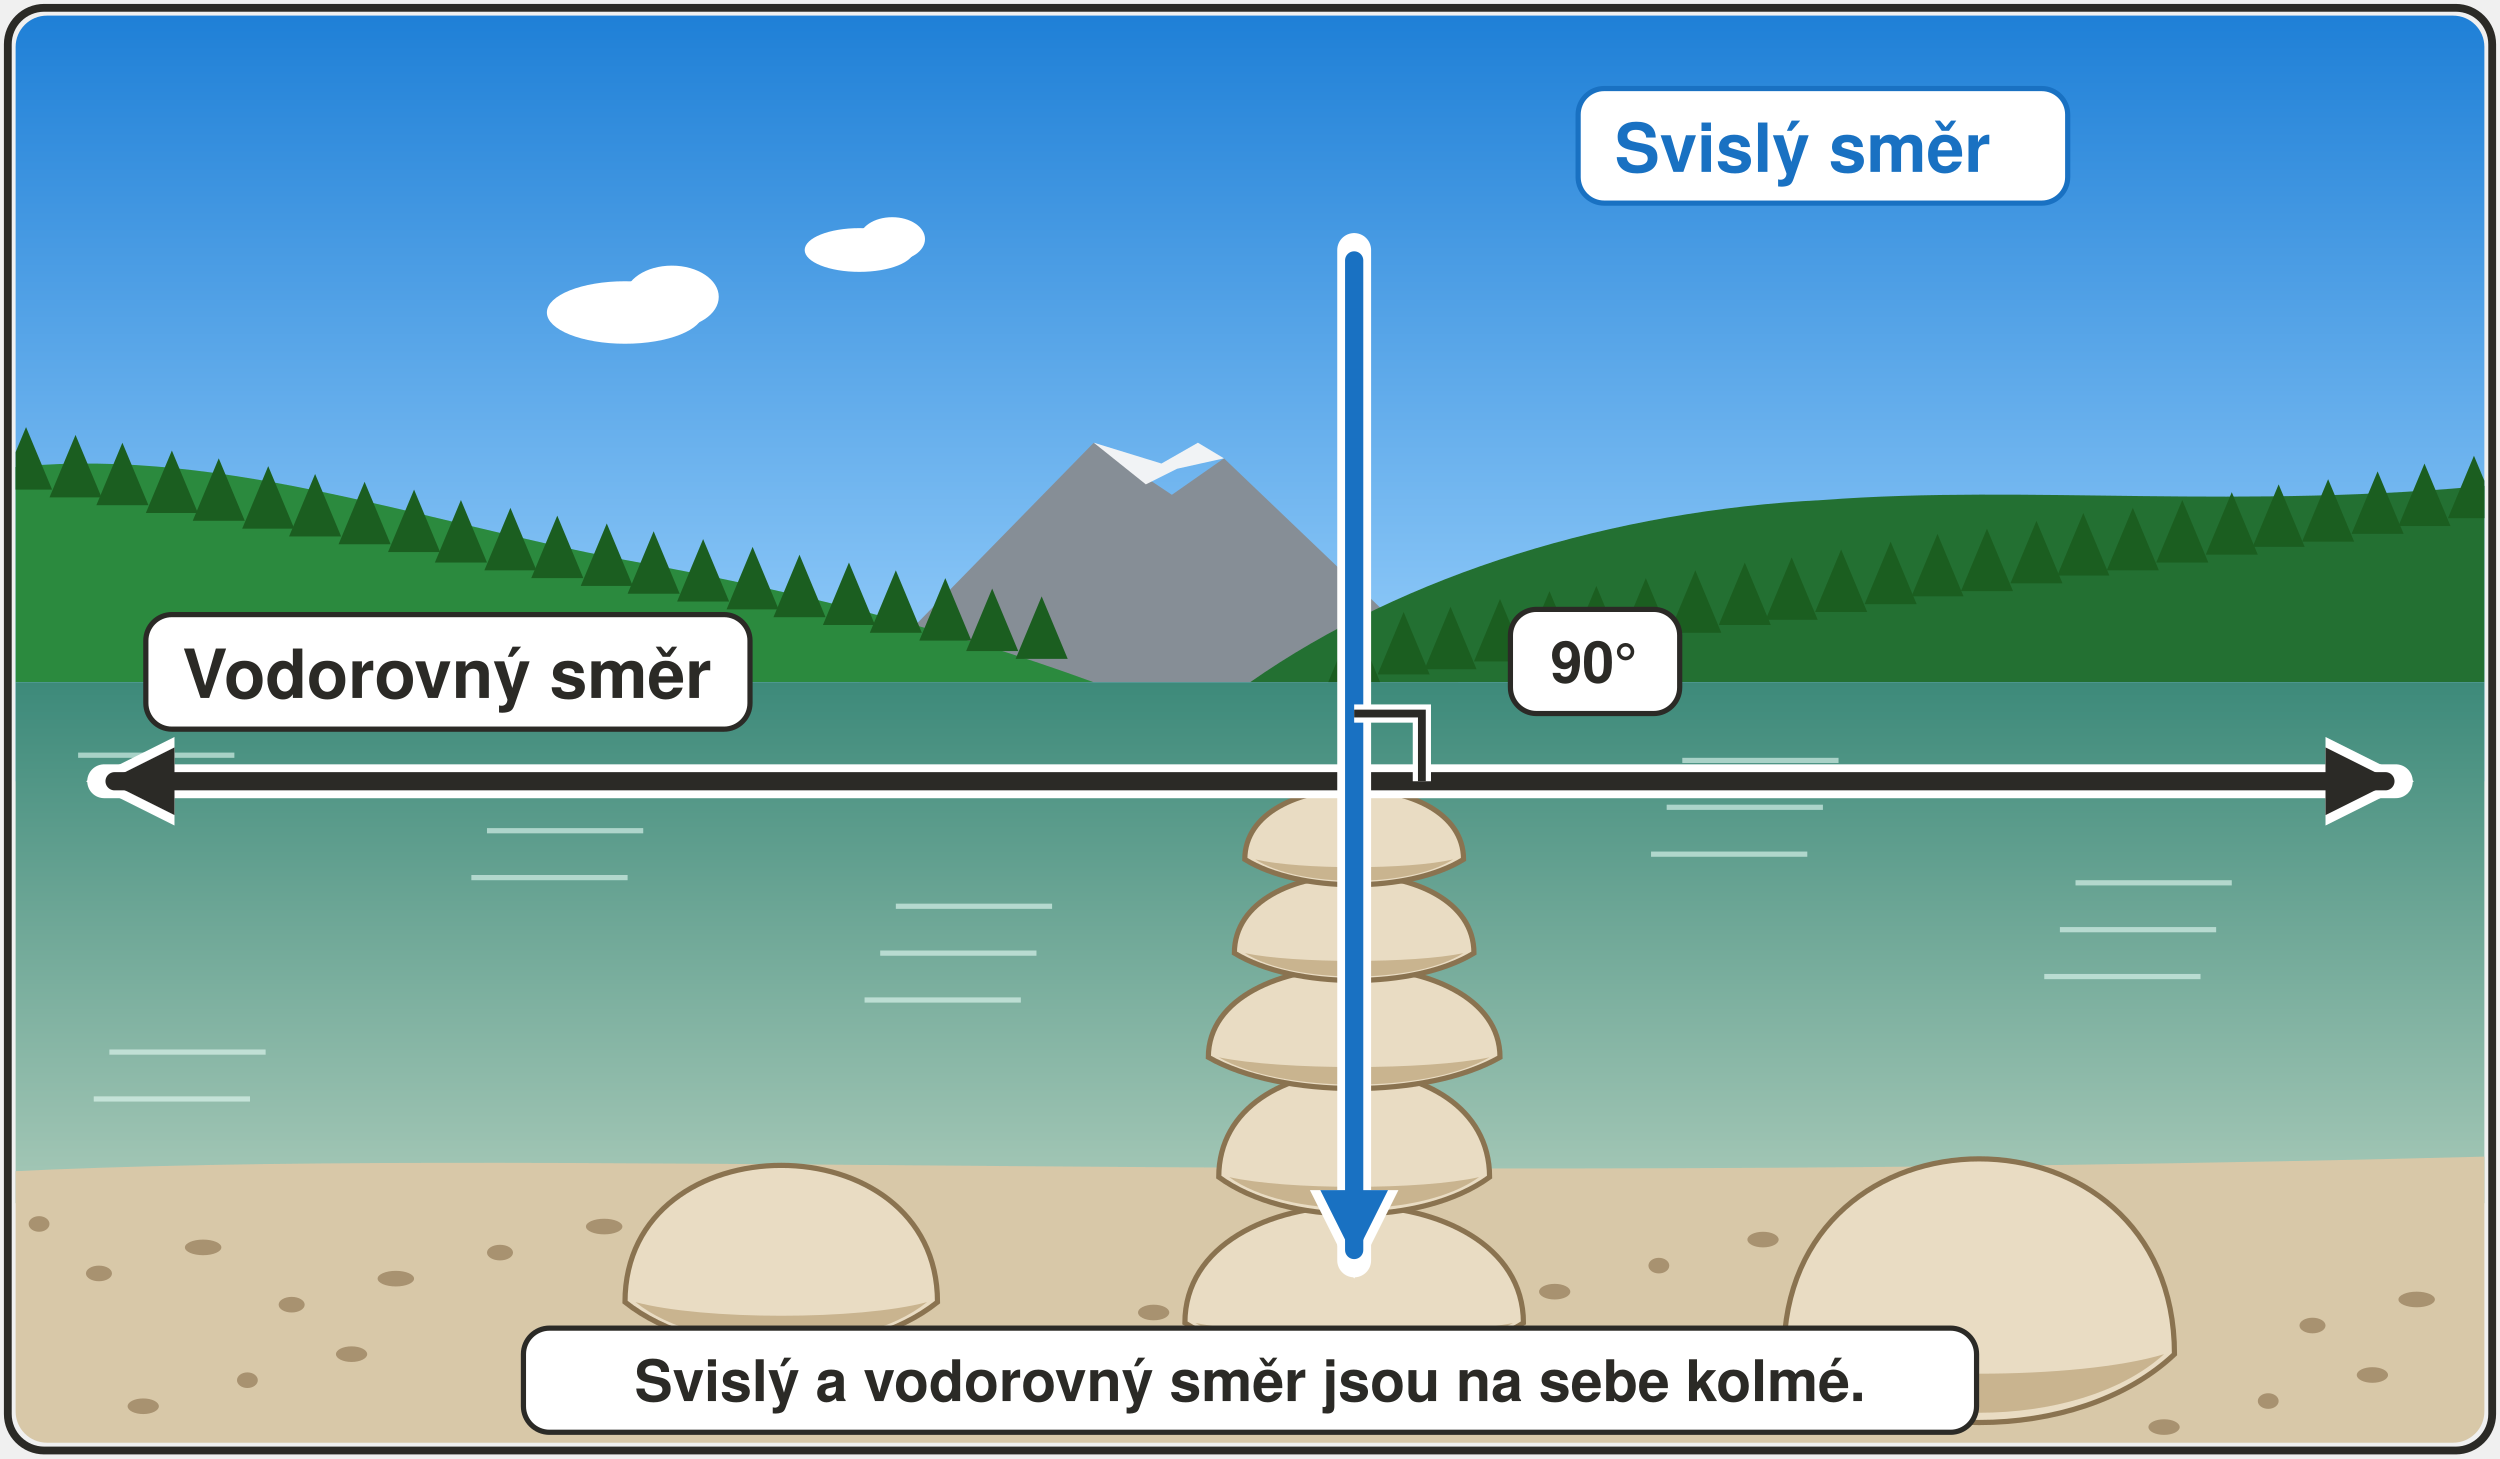
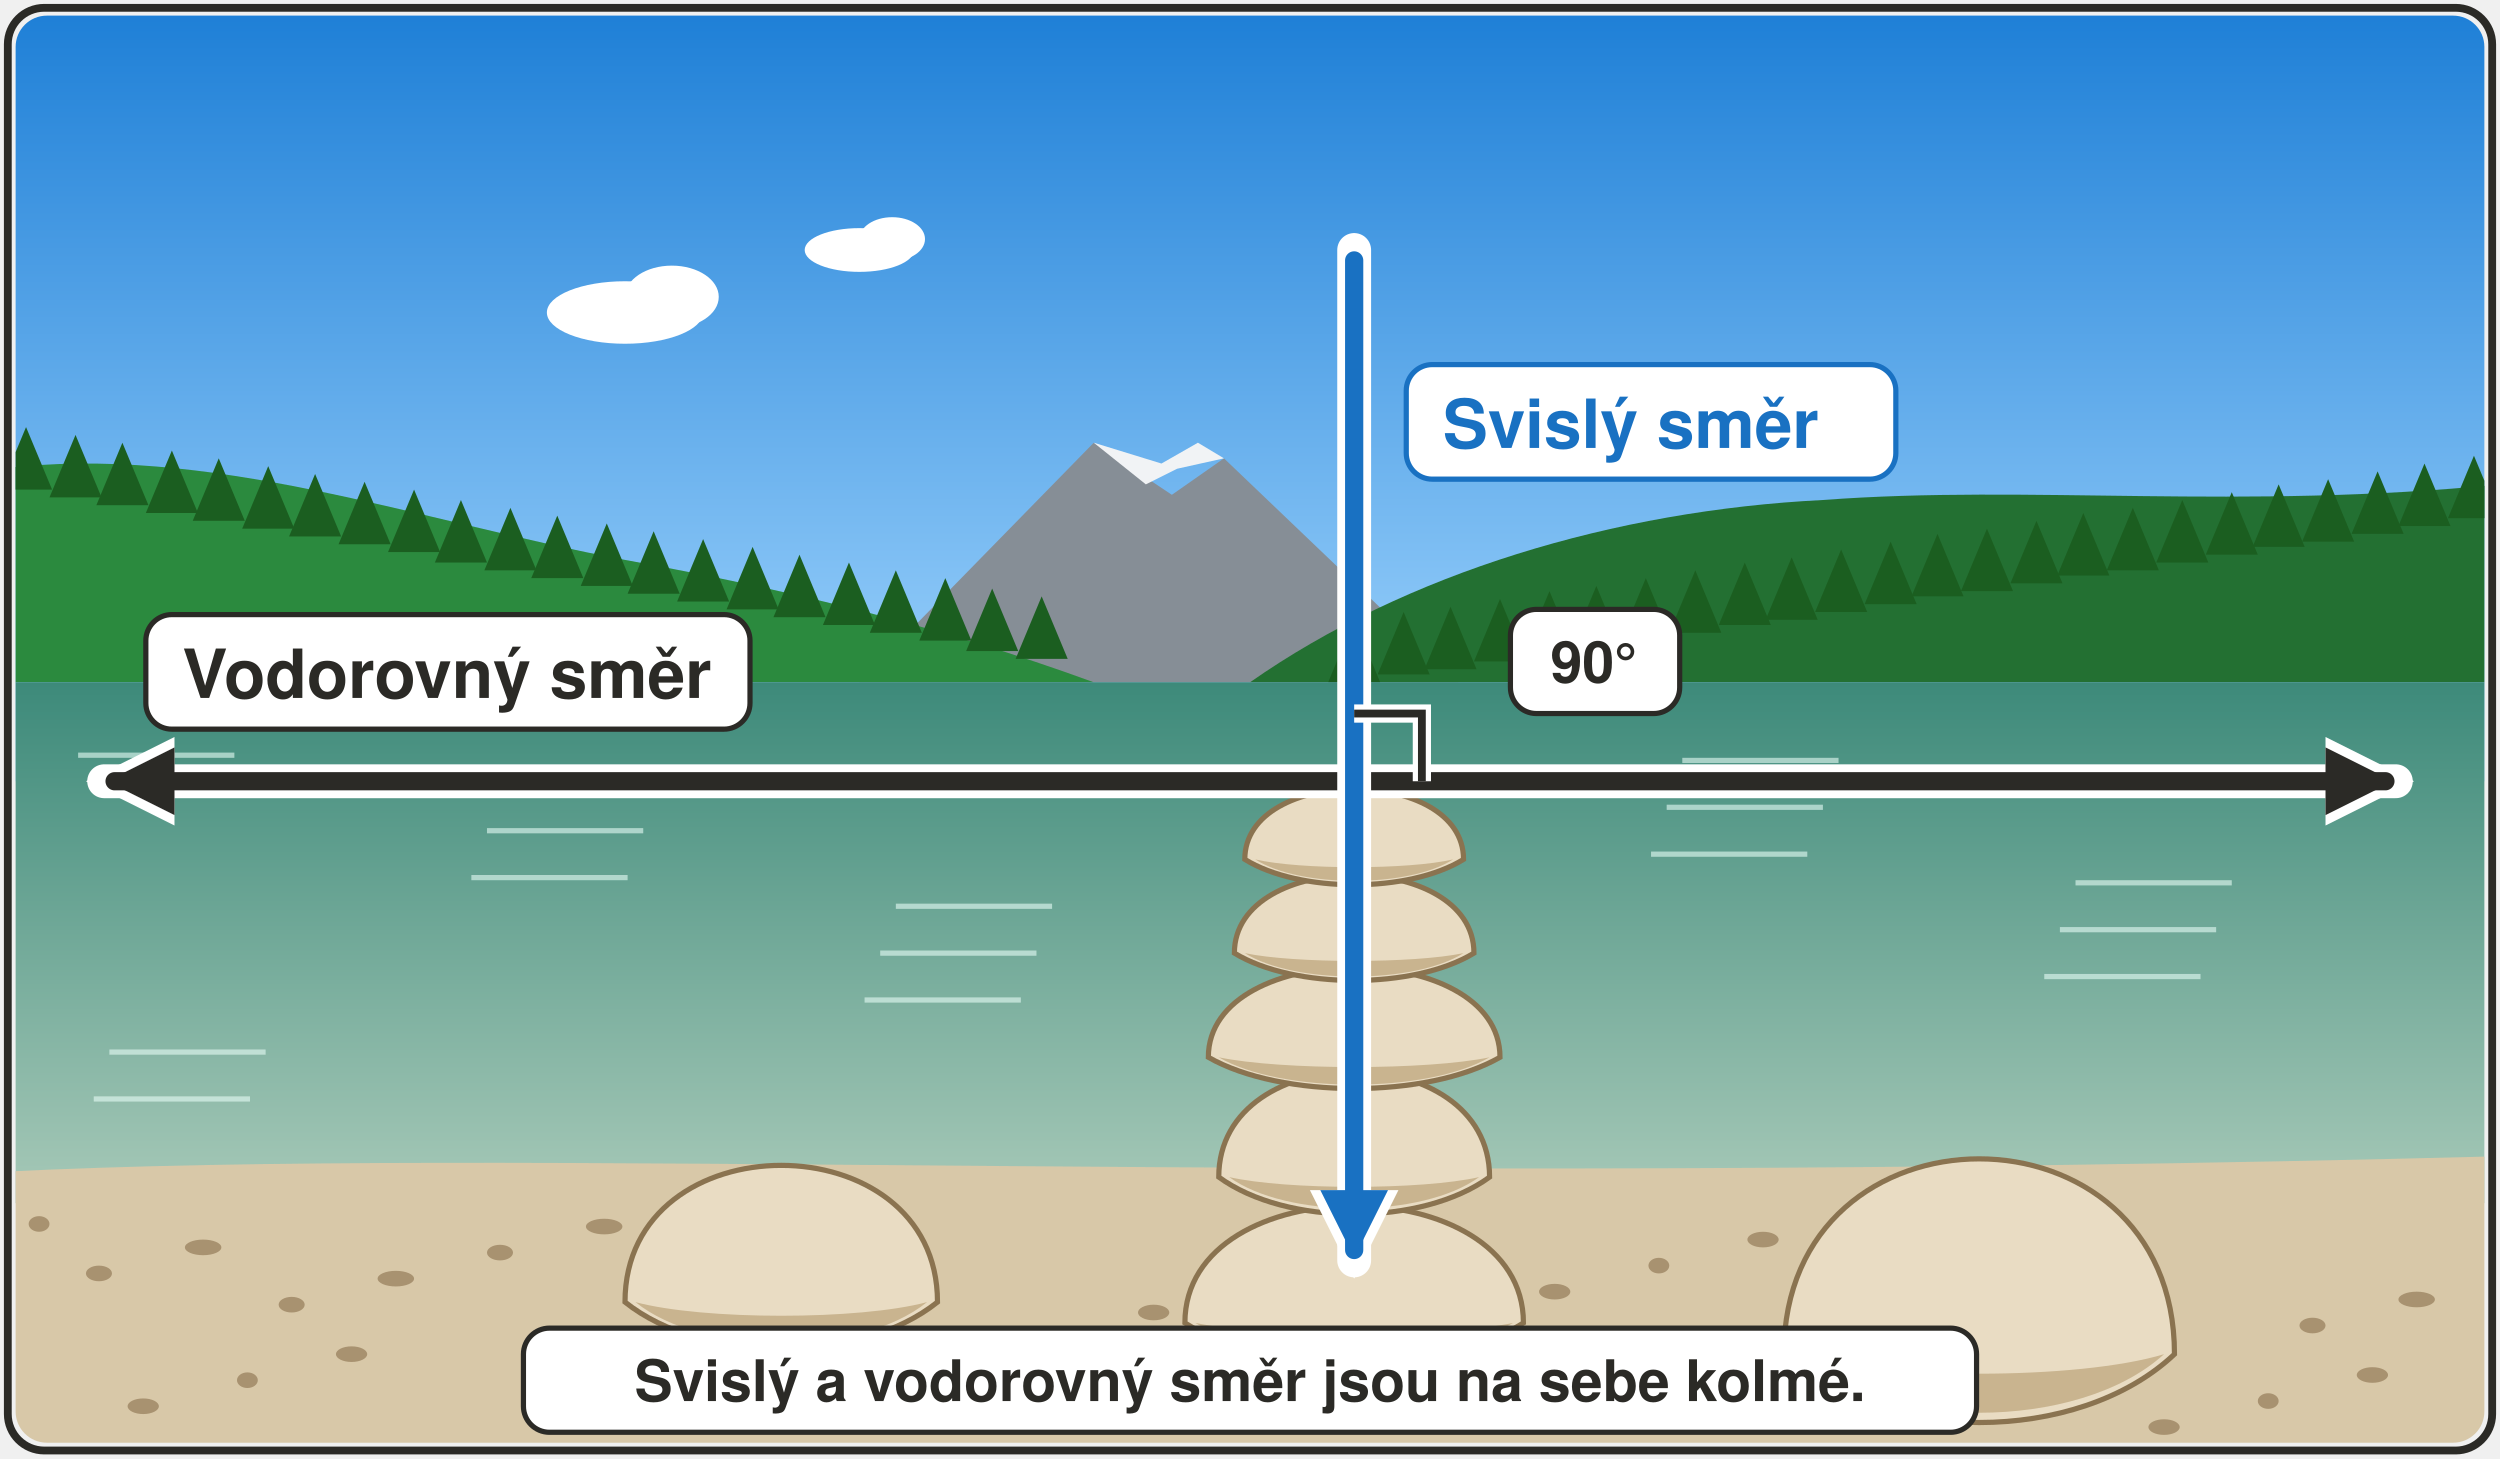
<svg xmlns="http://www.w3.org/2000/svg" xml:space="preserve" viewBox="0 0 960 560" font-family="'Segoe UI', Helvetica, Arial, sans-serif" role="img" aria-label="Horské jezero s klidnou hladinou, na břehu komínek z kamenů. Modrá šipka míří svisle dolů (svislý směr), tmavá šipka vede po hladině vodorovně (vodorovný směr). Šipky jsou na sebe kolmé.">
  <defs>
    <marker id="b-cer" markerUnits="userSpaceOnUse" markerWidth="26" markerHeight="26" refX="23" refY="13" orient="auto">
      <path d="M0,0 L26,13 L0,26 z" fill="#e03131" />
    </marker>
    <marker id="a-cer" markerUnits="userSpaceOnUse" markerWidth="18" markerHeight="18" refX="15" refY="9" orient="auto">
      <path d="M0,0 L18,9 L0,18 z" fill="#e03131" />
    </marker>
    <marker id="b-mod" markerUnits="userSpaceOnUse" markerWidth="26" markerHeight="26" refX="23" refY="13" orient="auto">
      <path d="M0,0 L26,13 L0,26 z" fill="#1971c2" />
    </marker>
    <marker id="b-ink" markerUnits="userSpaceOnUse" markerWidth="26" markerHeight="26" refX="23" refY="13" orient="auto-start-reverse">
      <path d="M0,0 L26,13 L0,26 z" fill="#2b2a26" />
    </marker>
    <marker id="b-bila" markerUnits="userSpaceOnUse" markerWidth="34" markerHeight="34" refX="27" refY="17" orient="auto-start-reverse">
      <path d="M0,0 L34,17 L0,34 z" fill="#ffffff" />
    </marker>
    <linearGradient id="nebe05" x1="0" y1="0" x2="0" y2="1">
      <stop offset="0" stop-color="#1c7ed6" />
      <stop offset="1" stop-color="#a5d8ff" />
    </linearGradient>
    <linearGradient id="voda05" x1="0" y1="0" x2="0" y2="1">
      <stop offset="0" stop-color="#3d8a7a" />
      <stop offset="1" stop-color="#a7c9b8" />
    </linearGradient>
    <clipPath id="ram05">
      <rect x="6" y="6" width="948" height="548" rx="12" />
    </clipPath>
  </defs>
  <g clip-path="url(#ram05)">
    <rect x="0" y="0" width="960" height="300" fill="url(#nebe05)" />
    <g transform="translate(240,120) scale(1.0)">
      <ellipse cx="0" cy="0" rx="30" ry="12" fill="#ffffff" />
      <ellipse cx="18" cy="-6" rx="18" ry="12" fill="#ffffff" />
    </g>
    <g transform="translate(330,96) scale(0.7)">
      <ellipse cx="0" cy="0" rx="30" ry="12" fill="#ffffff" />
      <ellipse cx="18" cy="-6" rx="18" ry="12" fill="#ffffff" />
    </g>
    <path d="M330,262 L420,170 L450,190 L470,176 L560,262 Z" fill="#868e96" />
    <path d="M420,170 L440,186 L452,180 L470,176 L460,170 L446,178 Z" fill="#f1f3f5" />
    <path d="M0,180 C80,170 160,200 240,215 C300,226 360,240 420,262 L0,262 Z" fill="#2b8a3e" />
    <path d="M480,262 C540,220 620,196 700,192 C780,186 860,196 960,186 L960,262 Z" fill="#237032" />
    <path d="M0,188 L10,164 L20,188 Z" fill="#1b5e20" />
    <path d="M19,191 L29,167 L39,191 Z" fill="#1b5e20" />
    <path d="M37,194 L47,170 L57,194 Z" fill="#1b5e20" />
    <path d="M56,197 L66,173 L76,197 Z" fill="#1b5e20" />
    <path d="M74,200 L84,176 L94,200 Z" fill="#1b5e20" />
    <path d="M93,203 L103,179 L113,203 Z" fill="#1b5e20" />
    <path d="M111,206 L121,182 L131,206 Z" fill="#1b5e20" />
    <path d="M130,209 L140,185 L150,209 Z" fill="#1b5e20" />
    <path d="M149,212 L159,188 L169,212 Z" fill="#1b5e20" />
    <path d="M167,216 L177,192 L187,216 Z" fill="#1b5e20" />
    <path d="M186,219 L196,195 L206,219 Z" fill="#1b5e20" />
    <path d="M204,222 L214,198 L224,222 Z" fill="#1b5e20" />
    <path d="M223,225 L233,201 L243,225 Z" fill="#1b5e20" />
    <path d="M241,228 L251,204 L261,228 Z" fill="#1b5e20" />
    <path d="M260,231 L270,207 L280,231 Z" fill="#1b5e20" />
    <path d="M279,234 L289,210 L299,234 Z" fill="#1b5e20" />
    <path d="M297,237 L307,213 L317,237 Z" fill="#1b5e20" />
    <path d="M316,240 L326,216 L336,240 Z" fill="#1b5e20" />
    <path d="M334,243 L344,219 L354,243 Z" fill="#1b5e20" />
    <path d="M353,246 L363,222 L373,246 Z" fill="#1b5e20" />
    <path d="M371,250 L381,226 L391,250 Z" fill="#1b5e20" />
    <path d="M390,253 L400,229 L410,253 Z" fill="#1b5e20" />
    <path d="M510,262 L520,238 L530,262 Z" fill="#1b5e20" />
    <path d="M529,259 L539,235 L549,259 Z" fill="#1b5e20" />
    <path d="M547,257 L557,233 L567,257 Z" fill="#1b5e20" />
    <path d="M566,254 L576,230 L586,254 Z" fill="#1b5e20" />
    <path d="M585,251 L595,227 L605,251 Z" fill="#1b5e20" />
    <path d="M603,249 L613,225 L623,249 Z" fill="#1b5e20" />
    <path d="M622,246 L632,222 L642,246 Z" fill="#1b5e20" />
    <path d="M641,243 L651,219 L661,243 Z" fill="#1b5e20" />
    <path d="M660,240 L670,216 L680,240 Z" fill="#1b5e20" />
    <path d="M678,238 L688,214 L698,238 Z" fill="#1b5e20" />
    <path d="M697,235 L707,211 L717,235 Z" fill="#1b5e20" />
    <path d="M716,232 L726,208 L736,232 Z" fill="#1b5e20" />
    <path d="M734,229 L744,205 L754,229 Z" fill="#1b5e20" />
    <path d="M753,227 L763,203 L773,227 Z" fill="#1b5e20" />
    <path d="M772,224 L782,200 L792,224 Z" fill="#1b5e20" />
    <path d="M790,221 L800,197 L810,221 Z" fill="#1b5e20" />
    <path d="M809,219 L819,195 L829,219 Z" fill="#1b5e20" />
    <path d="M828,216 L838,192 L848,216 Z" fill="#1b5e20" />
    <path d="M847,213 L857,189 L867,213 Z" fill="#1b5e20" />
    <path d="M865,210 L875,186 L885,210 Z" fill="#1b5e20" />
    <path d="M884,208 L894,184 L904,208 Z" fill="#1b5e20" />
    <path d="M903,205 L913,181 L923,205 Z" fill="#1b5e20" />
    <path d="M921,202 L931,178 L941,202 Z" fill="#1b5e20" />
    <path d="M940,199 L950,175 L960,199 Z" fill="#1b5e20" />
    <rect x="0" y="262" width="960" height="200" fill="url(#voda05)" />
    <line x1="30" y1="290" x2="90" y2="290" stroke="#e6fcf5" stroke-width="2" opacity="0.6" />
    <line x1="181" y1="337" x2="241" y2="337" stroke="#e6fcf5" stroke-width="2" opacity="0.6" />
    <line x1="332" y1="384" x2="392" y2="384" stroke="#e6fcf5" stroke-width="2" opacity="0.6" />
    <line x1="483" y1="431" x2="543" y2="431" stroke="#e6fcf5" stroke-width="2" opacity="0.6" />
    <line x1="634" y1="328" x2="694" y2="328" stroke="#e6fcf5" stroke-width="2" opacity="0.6" />
    <line x1="785" y1="375" x2="845" y2="375" stroke="#e6fcf5" stroke-width="2" opacity="0.6" />
    <line x1="36" y1="422" x2="96" y2="422" stroke="#e6fcf5" stroke-width="2" opacity="0.6" />
    <line x1="187" y1="319" x2="247" y2="319" stroke="#e6fcf5" stroke-width="2" opacity="0.6" />
    <line x1="338" y1="366" x2="398" y2="366" stroke="#e6fcf5" stroke-width="2" opacity="0.6" />
    <line x1="489" y1="413" x2="549" y2="413" stroke="#e6fcf5" stroke-width="2" opacity="0.6" />
    <line x1="640" y1="310" x2="700" y2="310" stroke="#e6fcf5" stroke-width="2" opacity="0.6" />
    <line x1="791" y1="357" x2="851" y2="357" stroke="#e6fcf5" stroke-width="2" opacity="0.6" />
    <line x1="42" y1="404" x2="102" y2="404" stroke="#e6fcf5" stroke-width="2" opacity="0.6" />
    <line x1="193" y1="301" x2="253" y2="301" stroke="#e6fcf5" stroke-width="2" opacity="0.6" />
    <line x1="344" y1="348" x2="404" y2="348" stroke="#e6fcf5" stroke-width="2" opacity="0.6" />
    <line x1="495" y1="395" x2="555" y2="395" stroke="#e6fcf5" stroke-width="2" opacity="0.6" />
    <line x1="646" y1="292" x2="706" y2="292" stroke="#e6fcf5" stroke-width="2" opacity="0.6" />
    <line x1="797" y1="339" x2="857" y2="339" stroke="#e6fcf5" stroke-width="2" opacity="0.6" />
    <path d="M0,450 C200,440 500,456 960,444 L960,560 L0,560 Z" fill="#d8c8a8" />
    <ellipse cx="15" cy="470" rx="4" ry="3" fill="#a89270" />
    <ellipse cx="112" cy="501" rx="5" ry="3" fill="#a89270" />
    <ellipse cx="209" cy="532" rx="6" ry="3" fill="#a89270" />
    <ellipse cx="306" cy="483" rx="7" ry="3" fill="#a89270" />
    <ellipse cx="403" cy="514" rx="4" ry="3" fill="#a89270" />
    <ellipse cx="500" cy="545" rx="5" ry="3" fill="#a89270" />
    <ellipse cx="597" cy="496" rx="6" ry="3" fill="#a89270" />
    <ellipse cx="694" cy="527" rx="7" ry="3" fill="#a89270" />
    <ellipse cx="791" cy="478" rx="4" ry="3" fill="#a89270" />
    <ellipse cx="888" cy="509" rx="5" ry="3" fill="#a89270" />
    <ellipse cx="55" cy="540" rx="6" ry="3" fill="#a89270" />
    <ellipse cx="152" cy="491" rx="7" ry="3" fill="#a89270" />
    <ellipse cx="249" cy="522" rx="4" ry="3" fill="#a89270" />
    <ellipse cx="346" cy="473" rx="5" ry="3" fill="#a89270" />
    <ellipse cx="443" cy="504" rx="6" ry="3" fill="#a89270" />
    <ellipse cx="540" cy="535" rx="7" ry="3" fill="#a89270" />
    <ellipse cx="637" cy="486" rx="4" ry="3" fill="#a89270" />
    <ellipse cx="734" cy="517" rx="5" ry="3" fill="#a89270" />
    <ellipse cx="831" cy="548" rx="6" ry="3" fill="#a89270" />
    <ellipse cx="928" cy="499" rx="7" ry="3" fill="#a89270" />
    <ellipse cx="95" cy="530" rx="4" ry="3" fill="#a89270" />
    <ellipse cx="192" cy="481" rx="5" ry="3" fill="#a89270" />
    <ellipse cx="289" cy="512" rx="6" ry="3" fill="#a89270" />
    <ellipse cx="386" cy="543" rx="7" ry="3" fill="#a89270" />
    <ellipse cx="483" cy="494" rx="4" ry="3" fill="#a89270" />
    <ellipse cx="580" cy="525" rx="5" ry="3" fill="#a89270" />
    <ellipse cx="677" cy="476" rx="6" ry="3" fill="#a89270" />
    <ellipse cx="774" cy="507" rx="7" ry="3" fill="#a89270" />
    <ellipse cx="871" cy="538" rx="4" ry="3" fill="#a89270" />
    <ellipse cx="38" cy="489" rx="5" ry="3" fill="#a89270" />
    <ellipse cx="135" cy="520" rx="6" ry="3" fill="#a89270" />
    <ellipse cx="232" cy="471" rx="7" ry="3" fill="#a89270" />
    <ellipse cx="329" cy="502" rx="4" ry="3" fill="#a89270" />
    <ellipse cx="426" cy="533" rx="5" ry="3" fill="#a89270" />
    <ellipse cx="523" cy="484" rx="6" ry="3" fill="#a89270" />
    <ellipse cx="620" cy="515" rx="7" ry="3" fill="#a89270" />
    <ellipse cx="717" cy="546" rx="4" ry="3" fill="#a89270" />
    <ellipse cx="814" cy="497" rx="5" ry="3" fill="#a89270" />
    <ellipse cx="911" cy="528" rx="6" ry="3" fill="#a89270" />
    <ellipse cx="78" cy="479" rx="7" ry="3" fill="#a89270" />
    <path d="M240,500 C240,430 360,430 360,500 C330,524 270,524 240,500 Z" fill="#e9dcc3" stroke="#8a7350" stroke-width="2" />
    <path d="M244,500 C270,521 330,521 356,500 C330,507 270,507 244,500 Z" fill="#c9b48f" />
    <path d="M685,520 C685,420 835,420 835,520 C798,555 722,555 685,520 Z" fill="#e9dcc3" stroke="#8a7350" stroke-width="2" />
    <path d="M689,520 C722,550 798,550 831,520 C798,530 722,530 689,520 Z" fill="#c9b48f" />
    <path d="M455,508 C455,448 585,448 585,508 C552,529 488,529 455,508 Z" fill="#e9dcc3" stroke="#8a7350" stroke-width="2" />
    <path d="M459,508 C488,526 552,526 581,508 C552,514 488,514 459,508 Z" fill="#c9b48f" />
    <path d="M468,452 C468,398 572,398 572,452 C546,471 494,471 468,452 Z" fill="#e9dcc3" stroke="#8a7350" stroke-width="2" />
    <path d="M472,452 C494,468 546,468 568,452 C546,457 494,457 472,452 Z" fill="#c9b48f" />
    <path d="M464,406 C464,360 576,360 576,406 C548,422 492,422 464,406 Z" fill="#e9dcc3" stroke="#8a7350" stroke-width="2" />
    <path d="M468,406 C492,420 548,420 572,406 C548,411 492,411 468,406 Z" fill="#c9b48f" />
    <path d="M474,366 C474,326 566,326 566,366 C543,380 497,380 474,366 Z" fill="#e9dcc3" stroke="#8a7350" stroke-width="2" />
    <path d="M478,366 C497,378 543,378 562,366 C543,370 497,370 478,366 Z" fill="#c9b48f" />
    <path d="M478,330 C478,294 562,294 562,330 C541,343 499,343 478,330 Z" fill="#e9dcc3" stroke="#8a7350" stroke-width="2" />
    <path d="M482,330 C499,341 541,341 558,330 C541,334 499,334 482,330 Z" fill="#c9b48f" />
  </g>
  <rect x="3" y="3" width="954" height="554" rx="14" fill="none" stroke="#2b2a26" stroke-width="3" />
  <line x1="40" y1="300" x2="920" y2="300" stroke="#ffffff" stroke-width="13" stroke-linecap="round" marker-start="url(#b-bila)" marker-end="url(#b-bila)" />
  <line x1="44" y1="300" x2="916" y2="300" stroke="#2b2a26" stroke-width="7" stroke-linecap="round" marker-start="url(#b-ink)" marker-end="url(#b-ink)" />
  <line x1="520" y1="96" x2="520" y2="484" stroke="#ffffff" stroke-width="13" stroke-linecap="round" marker-end="url(#b-bila)" />
  <line x1="520.0" y1="100.0" x2="520.0" y2="480.0" stroke="#1971c2" stroke-width="7" stroke-linecap="round" marker-end="url(#b-mod)" />
  <path d="M520,274 H546 V300" fill="none" stroke="#ffffff" stroke-width="7" />
  <path d="M520,274 H546 V300" fill="none" stroke="#2b2a26" stroke-width="3" />
  <rect x="580" y="234" width="65" height="40" rx="10" fill="#ffffff" stroke="#2b2a26" stroke-width="2" />
  <text x="612" y="262" font-size="22" font-weight="bold" fill="#2b2a26" text-anchor="middle">90°</text>
-   <rect x="606" y="34" width="188" height="44" rx="10" fill="#ffffff" stroke="#1971c2" stroke-width="2" />
-   <text x="620" y="66" font-size="26" font-weight="bold" fill="#1971c2" text-anchor="start">Svislý směr</text>
+   <rect x="540" y="140" width="188" height="44" rx="10" fill="#ffffff" stroke="#1971c2" stroke-width="2" />
+   <text x="554" y="172" font-size="26" font-weight="bold" fill="#1971c2" text-anchor="start">Svislý směr</text>
  <rect x="56" y="236" width="232" height="44" rx="10" fill="#ffffff" stroke="#2b2a26" stroke-width="2" />
  <text x="70" y="268" font-size="26" font-weight="bold" fill="#2b2a26" text-anchor="start">Vodorovný směr</text>
  <rect x="201" y="510" width="558" height="40" rx="10" fill="#ffffff" stroke="#2b2a26" stroke-width="2" />
  <text x="480" y="538" font-size="22" font-weight="bold" fill="#2b2a26" text-anchor="middle">Svislý a vodorovný směr jsou na sebe kolmé.</text>
</svg>
